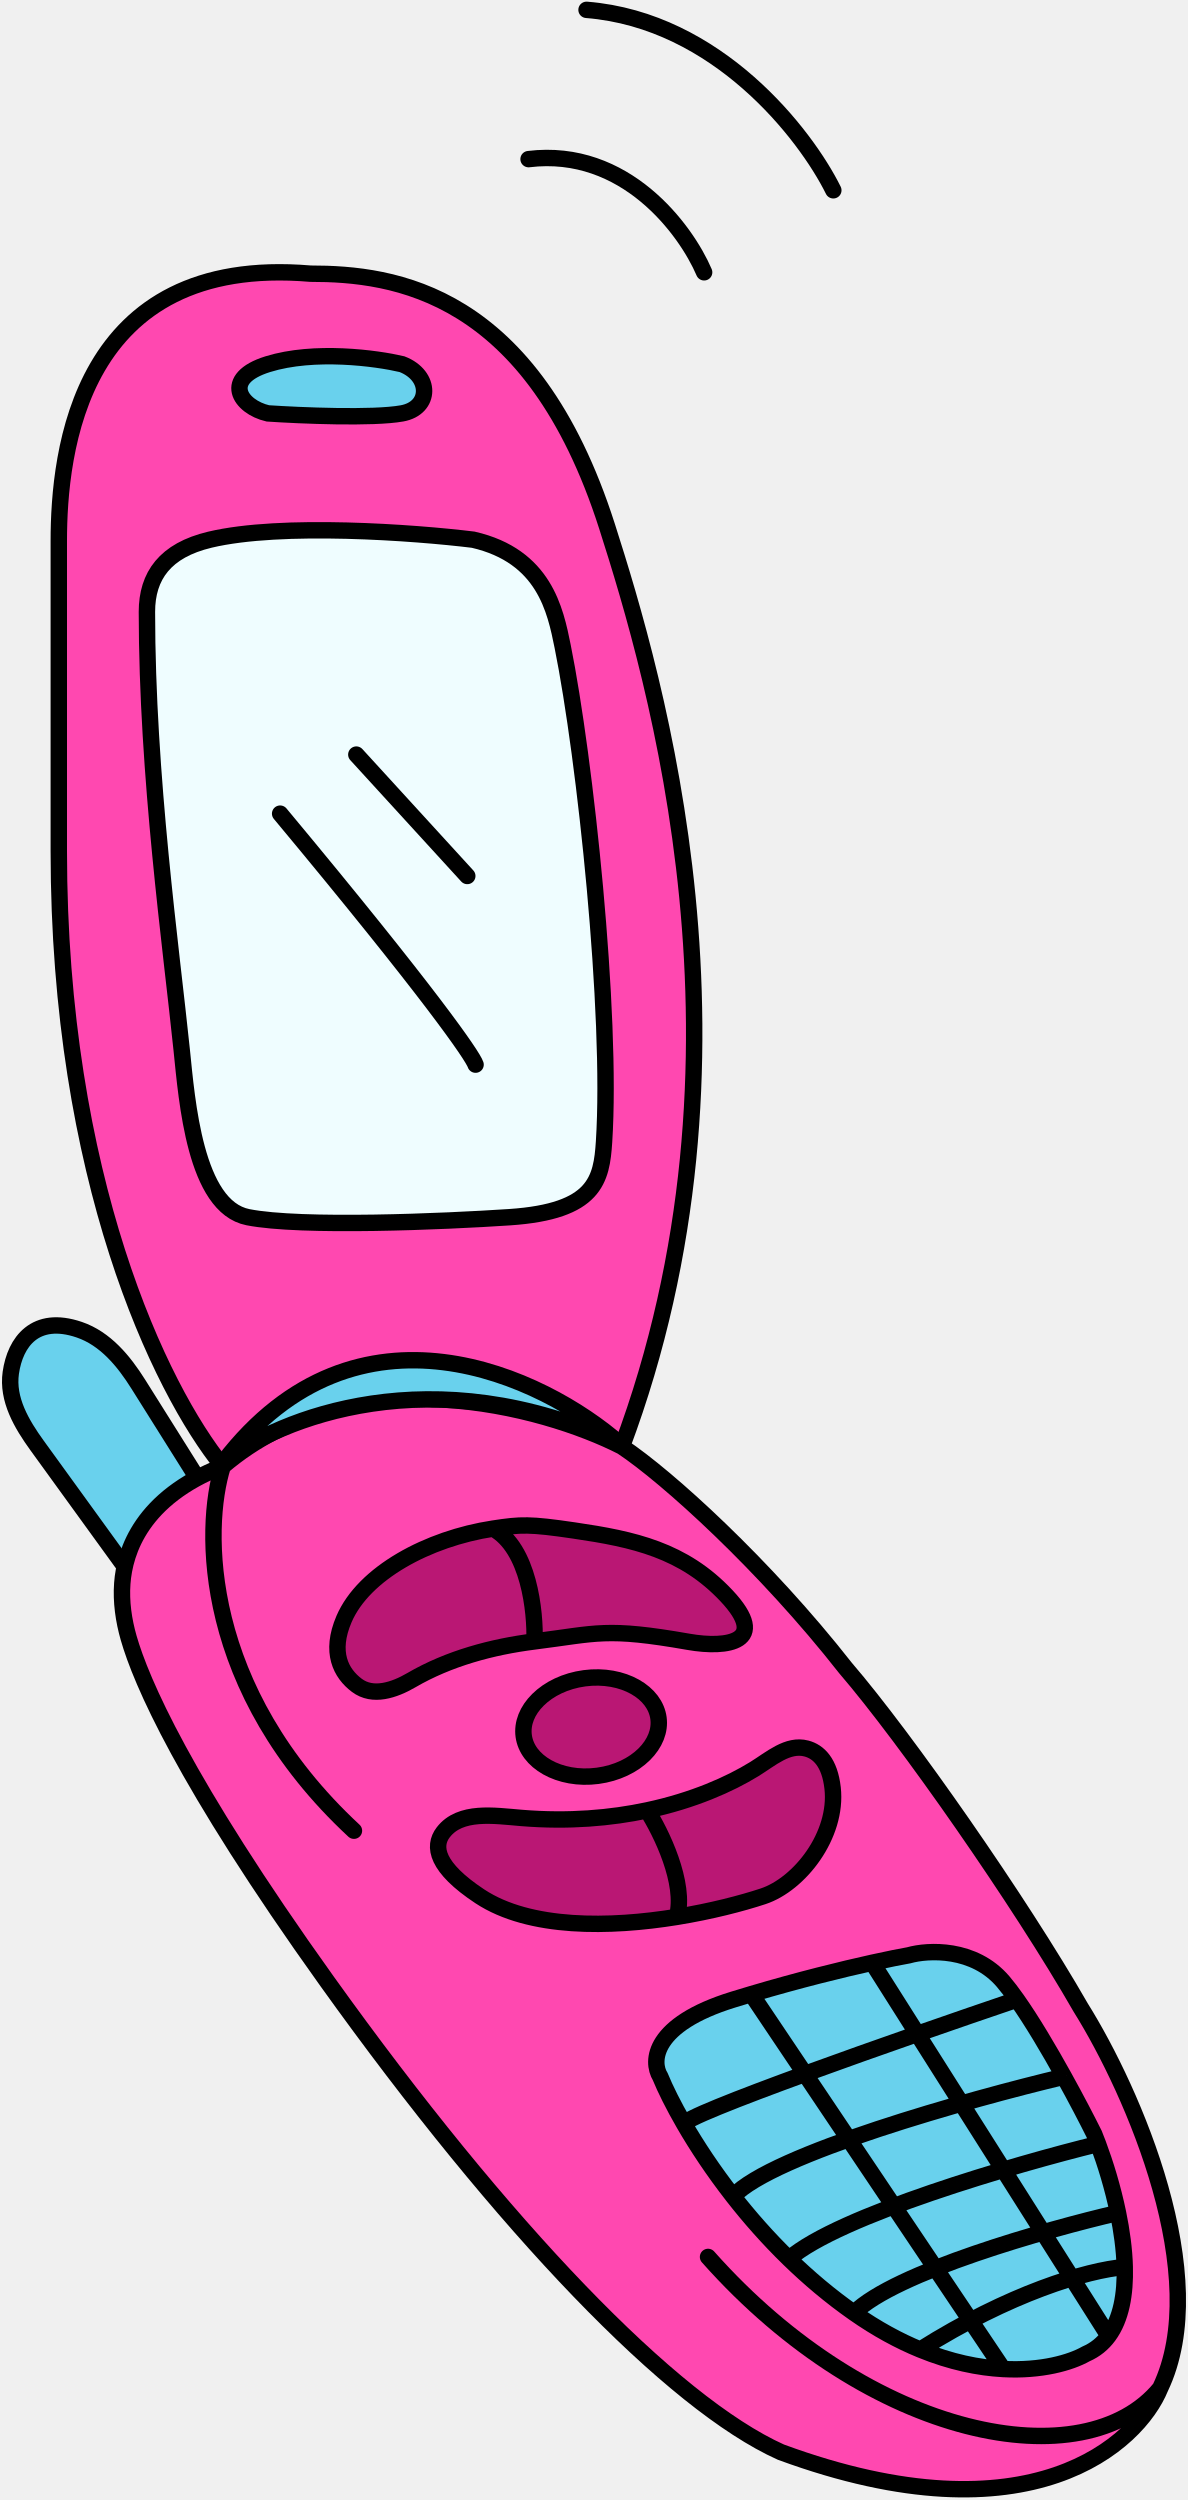
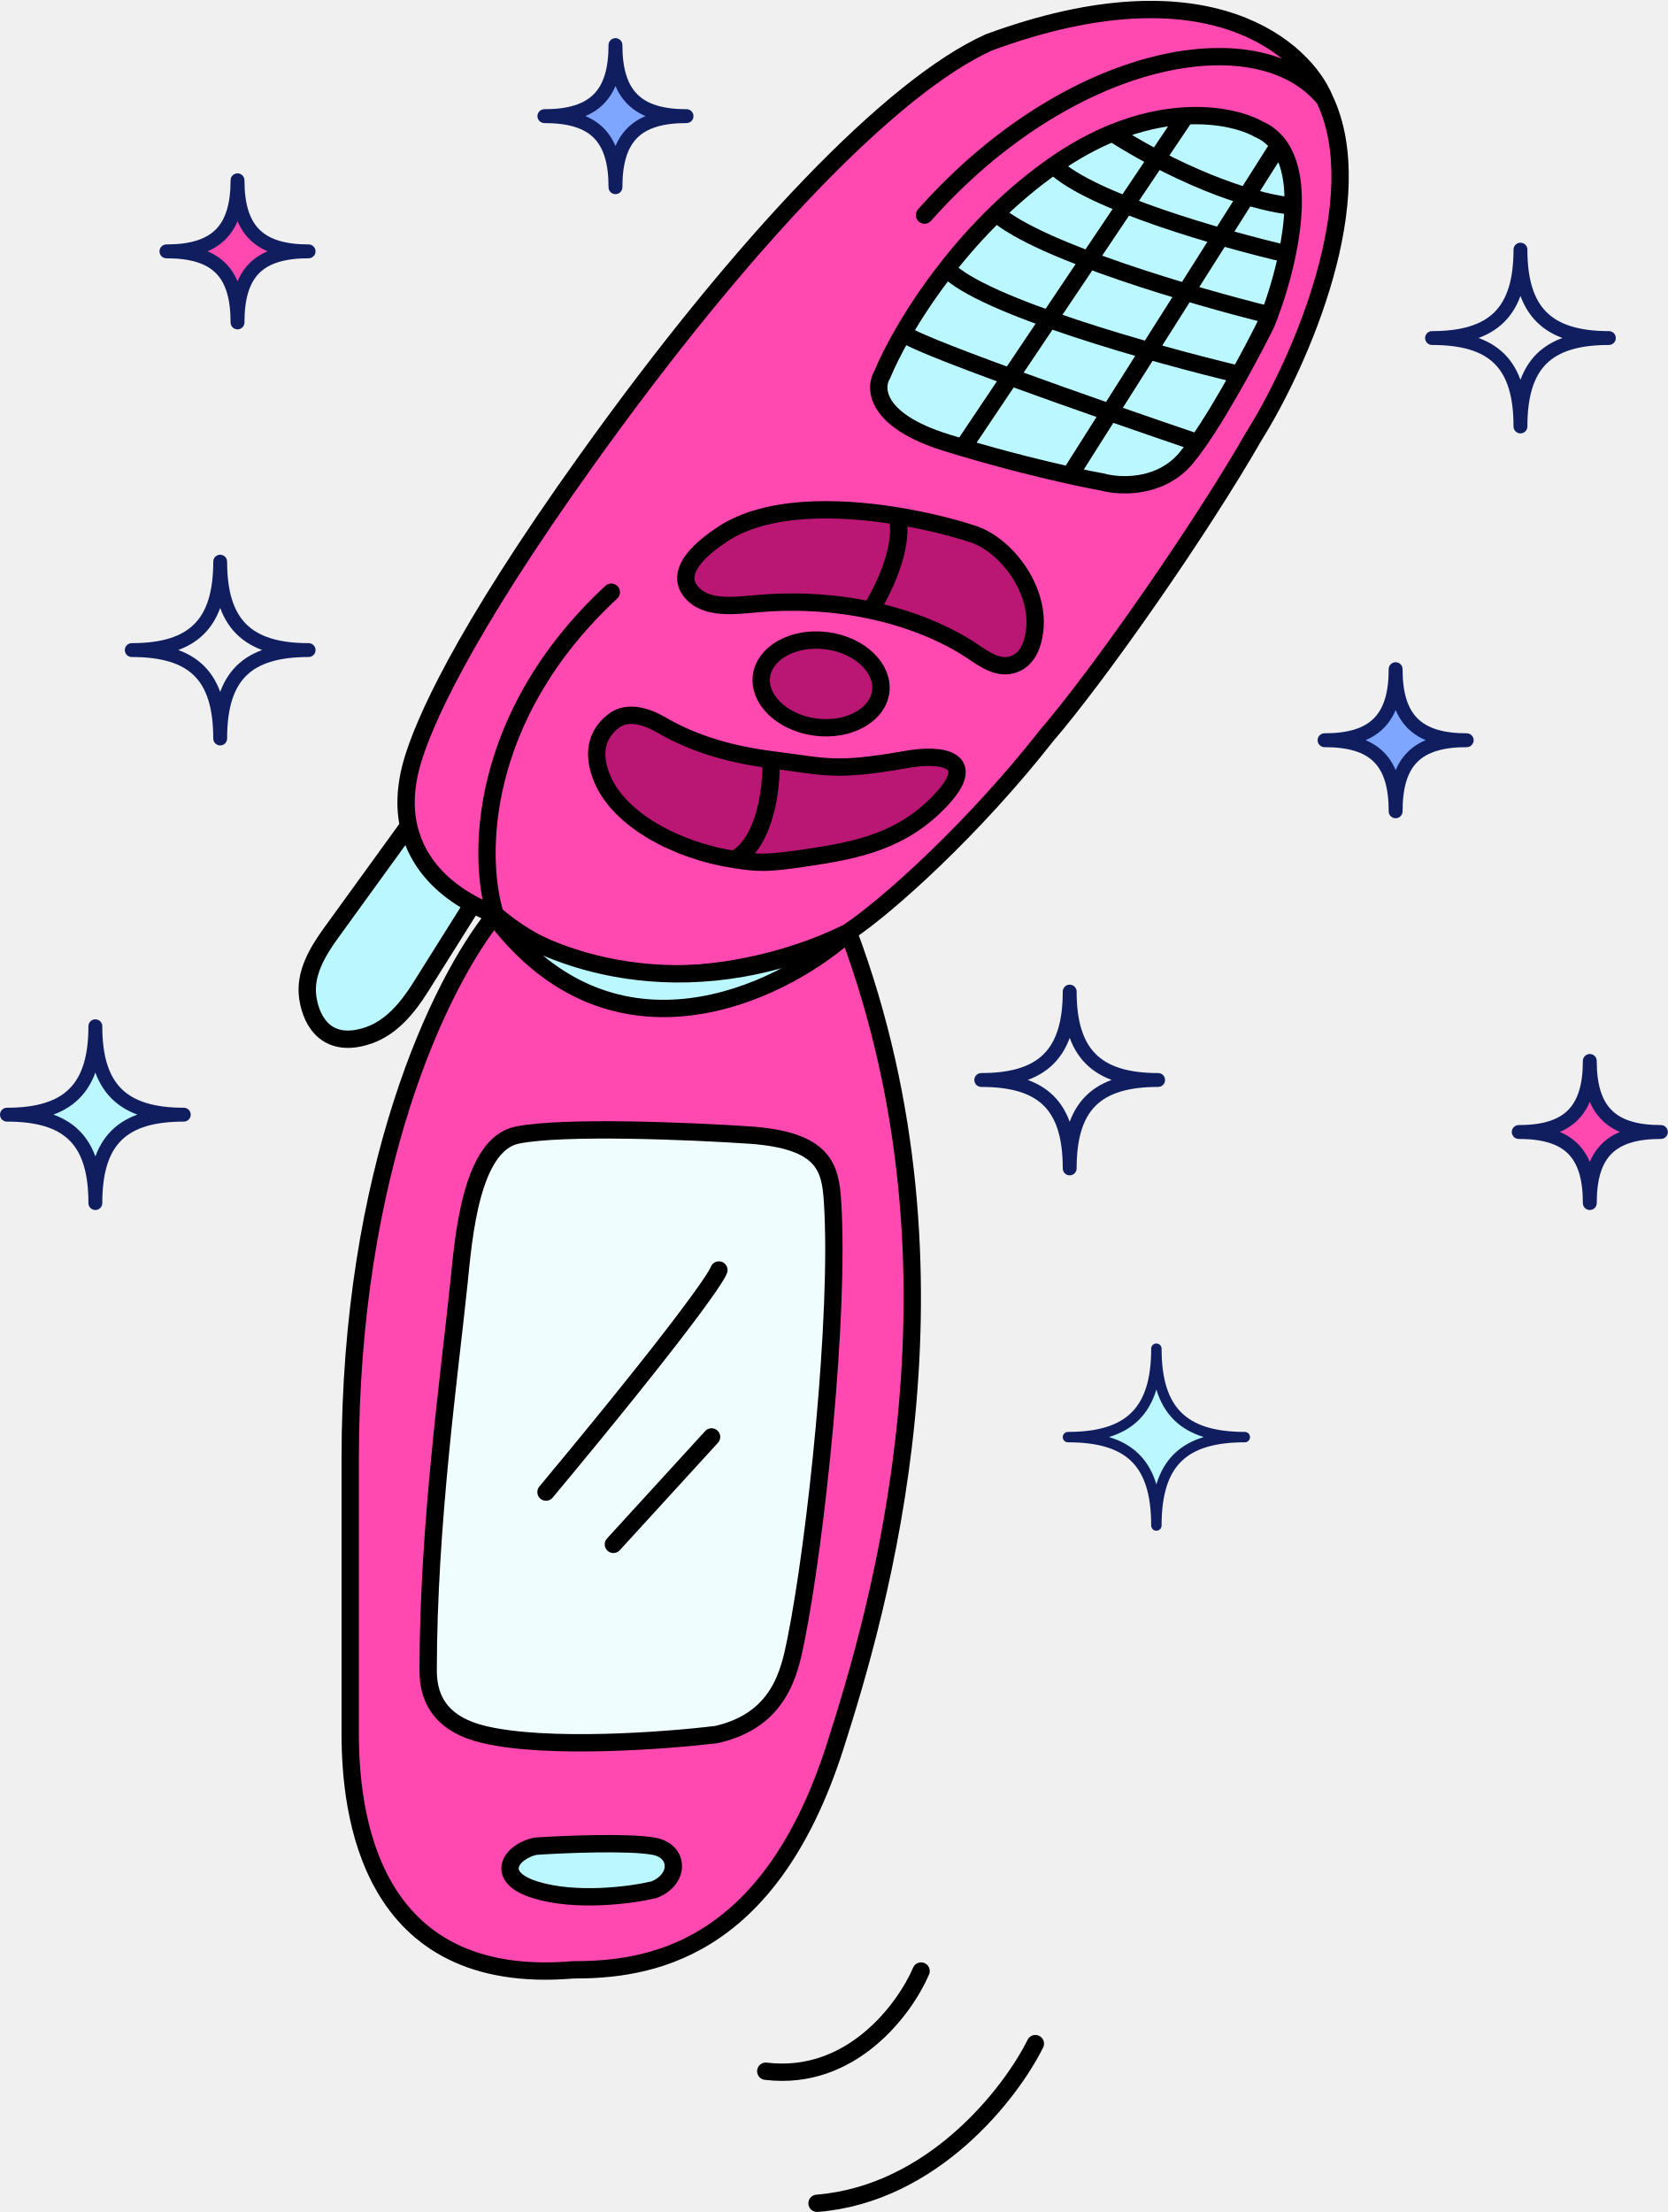
- <svg xmlns="http://www.w3.org/2000/svg" width="362" height="762" viewBox="0 0 362 762" fill="none">
-   <path d="M37.426 476.654C43.484 466.254 57.45 453.321 61.153 452.154L42.157 421.904C37.706 414.816 32.083 407.993 24.16 405.295C10.723 400.721 4.63 409.012 3.291 418.426C2.14 426.513 6.555 434.033 11.347 440.648L37.426 476.654Z" fill="#69D1ED" stroke="black" stroke-width="5" />
-   <path d="M17.92 259.416C17.92 359 48.715 423.249 67.898 446.916C43.216 456.579 37.99 472.789 37.273 482.629C36.868 488.188 37.68 493.891 39.218 499.248C42.944 512.232 55.775 542.552 99.702 603.916C153.54 679.124 204.811 732.5 238.025 747.416C314.358 775.5 346.899 744.416 353.63 727.916C369.889 694 345.552 637.749 329.398 611.916C310.824 579.5 276.055 529.749 257.713 508.416C233.081 477 203.36 450.083 189.561 440.916C234.09 322 199.762 206.5 185.018 160.416C162.077 88.715 119.895 83.416 94.654 83.416C23.978 77.416 17.92 137.916 17.92 164.916V259.416Z" fill="#FF48B0" />
-   <path d="M67.898 446.916C48.715 423.249 17.92 359 17.92 259.416C17.92 236.916 17.92 186.516 17.92 164.916C17.92 137.916 23.978 77.416 94.654 83.416C119.895 83.416 162.077 88.715 185.018 160.416C199.762 206.5 234.09 322 189.561 440.916M67.898 446.916C43.216 456.579 37.99 472.789 37.273 482.629C36.868 488.188 37.68 493.891 39.218 499.248C42.945 512.232 55.775 542.552 99.702 603.916C153.54 679.124 204.811 732.5 238.025 747.416C314.358 775.5 346.899 744.416 353.63 727.916M67.898 446.916C107.88 412.848 165.666 428.721 189.561 440.916M67.898 446.916C61.875 465.972 61.44 514.867 107.884 558M189.561 440.916C203.36 450.083 233.081 477 257.713 508.416C276.055 529.749 310.824 579.5 329.398 611.916C345.552 637.749 369.889 694 353.63 727.916M353.63 727.916C330.73 756 265.487 743.916 215.812 687.916" stroke="black" stroke-width="5" stroke-linecap="round" />
-   <path d="M104.855 493.499C100.505 503.637 103.897 510.028 108.765 513.69C113.631 517.35 120.135 515.178 125.396 512.111C136.766 505.482 149.996 501.934 162.91 500.307C182.169 497.881 184.618 495.999 209.859 500.424C221.86 502.528 234.595 500.424 221.47 486.424C208.344 472.424 193.066 469.146 175.026 466.499C161.396 464.499 158.834 464.609 150.289 465.916C130.429 468.954 110.855 479.516 104.855 493.499Z" fill="#BA1774" />
-   <path d="M135.103 558.49C131.813 562.766 132.922 569.198 146.251 578C161.483 588.057 185.953 587.578 206.325 584.268C216.741 582.575 226.086 580.142 232.576 578C243.682 574.333 255.394 559.4 253.779 545C252.902 537.18 249.504 533.921 245.8 532.949C240.078 531.448 234.944 536.118 229.908 539.221C222.428 543.829 211.326 548.797 197.238 551.798C186.225 554.143 173.387 555.286 159.028 554.115C150.551 553.423 140.29 551.75 135.103 558.49Z" fill="#BA1774" />
-   <path d="M162.91 500.307C182.169 497.881 184.618 495.999 209.859 500.424C221.86 502.528 234.595 500.424 221.47 486.424C208.344 472.424 193.066 469.146 175.026 466.499C161.396 464.499 158.834 464.609 150.289 465.916M162.91 500.307C149.996 501.934 136.766 505.482 125.396 512.111C120.135 515.178 113.631 517.35 108.765 513.69C103.897 510.028 100.505 503.637 104.855 493.499C110.855 479.516 130.429 468.954 150.289 465.916M162.91 500.307C163.247 491.315 161.194 471.849 150.289 465.916M197.238 551.798C211.326 548.797 222.428 543.829 229.908 539.221C234.944 536.118 240.078 531.448 245.8 532.949C249.504 533.921 252.902 537.18 253.779 545C255.394 559.4 243.682 574.333 232.576 578C226.086 580.142 216.741 582.575 206.325 584.268M197.238 551.798C186.225 554.143 173.387 555.286 159.028 554.115C150.551 553.423 140.29 551.75 135.103 558.49C131.813 562.766 132.922 569.198 146.251 578C161.483 588.057 185.953 587.578 206.325 584.268M197.238 551.798C201.445 558.377 209.152 574.082 206.325 584.268" stroke="black" stroke-width="5" />
-   <path d="M184.113 348C186.637 309 178.391 231.167 171.492 197L171.492 197C169.271 186 165.939 169.5 144.232 164.5C126.563 162.333 85.773 159.3 63.964 164.5C50.334 167.75 44.781 175.5 44.781 186.5C44.781 236.5 52.185 289 55.382 320C56.98 335.5 59.421 367.8 75.575 371C91.73 374.2 135.481 372.333 155.338 371C181.589 369.237 183.368 359.5 184.113 348Z" fill="#EFFDFF" stroke="black" stroke-width="5" />
-   <path d="M122.524 126C131.409 124.4 131.611 114.5 122.524 111C114.783 109.166 95.768 106.6 81.633 111C67.498 115.4 73.051 124 81.633 126C91.561 126.666 113.639 127.6 122.524 126Z" fill="#69D1ED" stroke="black" stroke-width="5" />
-   <path d="M188.874 440C165.652 419.667 109.01 392.3 68.22 445.5C84.711 432.5 131.929 413.201 188.874 440Z" fill="#69D1ED" stroke="black" stroke-width="5" />
-   <path d="M305.746 603.979C296.861 593.579 282.86 594.312 276.971 595.979C274.554 596.405 270.739 597.159 265.864 598.237C256.623 600.28 243.572 603.482 229.012 607.8C227.183 608.342 225.331 608.902 223.459 609.479C198.823 617.079 198.386 628.313 201.247 632.979C202.76 636.662 205.208 641.672 208.572 647.479C212.373 654.041 217.345 661.62 223.459 669.448C228.393 675.764 234.071 682.243 240.479 688.479C246.458 694.299 253.073 699.908 260.311 704.979C267.321 709.89 274.092 713.528 280.504 716.161C289.793 719.974 298.329 721.676 305.746 722.078C317.398 722.709 326.285 720.129 330.987 717.479C333.871 716.223 336.137 714.339 337.88 711.979C341.733 706.765 343.037 699.225 342.823 690.979C342.684 685.629 341.906 679.981 340.77 674.479C339.182 666.792 336.896 659.389 334.681 653.479C334.287 652.43 333.896 651.428 333.511 650.479C331.363 646.16 328.052 639.781 324.285 632.979C319.758 624.808 314.574 616.028 309.957 609.479C308.482 607.387 307.065 605.523 305.746 603.979Z" fill="#69D1ED" />
-   <path d="M260.311 704.979C253.073 699.908 246.458 694.299 240.479 688.479M260.311 704.979C272.831 692.579 319.167 679.479 340.77 674.479M260.311 704.979C267.321 709.89 274.092 713.528 280.504 716.161M309.957 609.479C308.482 607.387 307.065 605.523 305.746 603.979C296.861 593.579 282.86 594.312 276.971 595.979C274.554 596.405 270.739 597.159 265.864 598.237M309.957 609.479C275.569 621.146 207.149 645.079 208.572 647.479M309.957 609.479C314.574 616.028 319.758 624.808 324.285 632.979M208.572 647.479C205.208 641.672 202.76 636.662 201.247 632.979C198.386 628.313 198.823 617.079 223.459 609.479C225.331 608.902 227.183 608.342 229.012 607.8M208.572 647.479C212.373 654.041 217.345 661.62 223.459 669.448M324.285 632.979C328.052 639.781 331.363 646.16 333.511 650.479C333.896 651.428 334.287 652.43 334.681 653.479M324.285 632.979C295.638 639.792 235.369 656.622 223.459 669.448M223.459 669.448C228.393 675.764 234.071 682.243 240.479 688.479M334.681 653.479C309.626 659.646 255.71 675.279 240.479 688.479M334.681 653.479C336.896 659.389 339.182 666.792 340.77 674.479M340.77 674.479C341.906 679.981 342.684 685.629 342.823 690.979M342.823 690.979C331.305 691.934 307.605 699.049 280.504 716.161M342.823 690.979C343.037 699.225 341.733 706.765 337.88 711.979M280.504 716.161C289.793 719.974 298.329 721.676 305.746 722.078M229.012 607.8C243.572 603.482 256.623 600.28 265.864 598.237M229.012 607.8L267.379 664.939L305.746 722.078M305.746 722.078C317.398 722.709 326.285 720.129 330.987 717.479C333.871 716.223 336.137 714.339 337.88 711.979M265.864 598.237L337.88 711.979" stroke="black" stroke-width="5" />
-   <path d="M159.63 529.13C160.15 532.971 162.706 536.358 166.778 538.652C170.851 540.946 176.313 542.049 182.181 541.269C188.05 540.49 193.025 538.001 196.344 534.725C199.662 531.449 201.226 527.514 200.706 523.674C200.186 519.833 197.63 516.446 193.558 514.152C189.485 511.858 184.023 510.755 178.155 511.535C172.287 512.314 167.311 514.803 163.992 518.079C160.674 521.355 159.11 525.29 159.63 529.13Z" fill="#BA1774" stroke="black" stroke-width="5" />
-   <path d="M85.384 248C131.02 302.8 144.112 321.833 144.954 324.5" stroke="black" stroke-width="5" stroke-linecap="round" />
-   <path d="M108.606 230L142.429 267" stroke="black" stroke-width="5" stroke-linecap="round" />
-   <path d="M214.62 83C209.067 70 190.59 44.9 161.108 48.5" stroke="black" stroke-width="5" stroke-linecap="round" />
-   <path d="M253.996 58C245.582 41 218.759 6.2 178.777 3" stroke="black" stroke-width="5" stroke-linecap="round" />
+ <svg xmlns="http://www.w3.org/2000/svg" width="481" height="638" viewBox="0 0 481 638" fill="none">
+   <g clip-path="url(#clip0_145_186)">
+     <path d="M117.326 238.912C122.396 247.62 134.087 258.448 137.185 259.425L121.286 284.752C117.56 290.687 112.854 296.4 106.222 298.659C94.975 302.488 89.875 295.547 88.754 287.664C87.791 280.893 91.487 274.597 95.497 269.059L117.326 238.912Z" fill="#BBF7FF" stroke="black" stroke-width="5" />
+     <path d="M100.999 420.799C100.999 337.42 126.774 283.626 142.831 263.811C122.172 255.72 117.798 242.148 117.198 233.909C116.859 229.255 117.539 224.48 118.826 219.995C121.945 209.124 132.684 183.738 169.452 132.359C214.515 69.39 257.43 24.7 285.23 12.211C349.122 -11.303 376.36 14.723 381.994 28.538C395.603 56.935 375.232 104.032 361.711 125.661C346.164 152.802 317.062 194.457 301.71 212.319C281.092 238.622 256.215 261.159 244.665 268.834C281.937 368.399 253.204 465.104 240.863 503.689C221.661 563.722 186.354 568.159 165.226 568.159C106.07 573.182 100.999 522.527 100.999 499.921V420.799Z" fill="#FF48B0" />
+     <path d="M142.831 263.811C126.774 283.626 100.999 337.42 100.999 420.799C100.999 439.638 100.999 481.836 100.999 499.921C100.999 522.527 106.07 573.182 165.226 568.159C186.354 568.159 221.661 563.722 240.863 503.689C253.204 465.104 281.937 368.399 244.665 268.834M142.831 263.811C122.172 255.72 117.798 242.148 117.198 233.909C116.859 229.255 117.539 224.48 118.826 219.995C121.945 209.124 132.684 183.738 169.452 132.359C214.515 69.39 257.43 24.7 285.23 12.211C349.122 -11.303 376.36 14.723 381.994 28.538M142.831 263.811C176.297 292.335 224.665 279.045 244.665 268.834M142.831 263.811C137.79 247.856 137.426 206.917 176.3 170.803M244.665 268.834C256.215 261.159 281.092 238.622 301.71 212.319C317.062 194.457 346.164 152.802 361.711 125.661C375.232 104.032 395.603 56.935 381.994 28.538M381.994 28.538C362.826 5.024 308.217 15.142 266.638 62.029" stroke="black" stroke-width="5" stroke-linecap="round" />
+     <path d="M173.765 224.808C170.124 216.32 172.963 210.969 177.038 207.903C181.111 204.838 186.555 206.657 190.958 209.225C200.475 214.775 211.549 217.746 222.358 219.108C238.478 221.139 240.528 222.715 261.655 219.01C271.7 217.248 282.36 219.01 271.374 230.732C260.387 242.454 247.599 245.198 232.499 247.414C221.091 249.089 218.946 248.997 211.794 247.903C195.171 245.359 178.787 236.516 173.765 224.808Z" fill="#BA1774" />
+     <path d="M199.083 170.393C196.329 166.813 197.258 161.428 208.414 154.058C221.164 145.638 241.645 146.039 258.697 148.81C267.416 150.228 275.237 152.265 280.67 154.058C289.966 157.128 299.769 169.631 298.417 181.688C297.683 188.235 294.839 190.964 291.738 191.778C286.949 193.035 282.652 189.125 278.437 186.527C272.176 182.668 262.883 178.509 251.091 175.996C241.873 174.033 231.128 173.076 219.109 174.056C212.013 174.636 203.425 176.036 199.083 170.393Z" fill="#BA1774" />
+     <path d="M222.358 219.108C238.478 221.139 240.528 222.715 261.655 219.01C271.7 217.248 282.36 219.01 271.374 230.732C260.387 242.454 247.599 245.198 232.499 247.414C221.091 249.089 218.946 248.997 211.794 247.903M222.358 219.108C211.549 217.746 200.475 214.775 190.958 209.225C186.555 206.657 181.111 204.838 177.038 207.903C172.963 210.969 170.124 216.32 173.765 224.808C178.787 236.516 195.171 245.359 211.794 247.903M222.358 219.108C222.64 226.637 220.922 242.935 211.794 247.903M251.091 175.996C262.883 178.509 272.176 182.668 278.436 186.526C282.652 189.124 286.949 193.035 291.738 191.778C294.839 190.964 297.683 188.235 298.417 181.688C299.769 169.631 289.966 157.128 280.67 154.058C275.237 152.264 267.415 150.227 258.697 148.81M251.091 175.996C241.873 174.033 231.127 173.076 219.109 174.056C212.013 174.636 203.425 176.036 199.083 170.393C196.329 166.813 197.258 161.428 208.414 154.058C221.164 145.638 241.645 146.039 258.697 148.81M251.091 175.996C254.612 170.488 261.063 157.338 258.697 148.81" stroke="black" stroke-width="5" />
+     <path d="M240.105 346.63C242.218 379.283 235.316 444.451 229.541 473.058C227.682 482.267 224.893 496.082 206.724 500.269C191.935 502.083 157.793 504.623 139.539 500.269C128.13 497.548 123.482 491.059 123.482 481.849C123.482 439.985 129.679 396.029 132.355 370.073C133.693 357.096 135.736 330.052 149.257 327.372C162.779 324.693 199.4 326.256 216.02 327.372C237.993 328.849 239.482 337.001 240.105 346.63Z" fill="#EFFDFF" stroke="black" stroke-width="5" />
+     <path d="M188.554 532.504C195.991 533.844 196.16 542.133 188.554 545.063C182.075 546.599 166.159 548.747 154.328 545.063C142.496 541.379 147.144 534.179 154.328 532.504C162.638 531.947 181.117 531.165 188.554 532.504Z" fill="#BBF7FF" stroke="black" stroke-width="5" />
+     <path d="M244.09 269.601C224.653 286.626 177.243 309.539 143.101 264.996C156.904 275.881 196.426 292.039 244.09 269.601Z" fill="#BBF7FF" stroke="black" stroke-width="5" />
+     <path d="M341.914 132.306C334.477 141.014 322.758 140.4 317.829 139.004C315.806 138.648 312.613 138.016 308.532 137.114C300.797 135.403 289.873 132.722 277.686 129.107C276.156 128.653 274.605 128.184 273.038 127.701C252.418 121.338 252.052 111.932 254.447 108.025C255.713 104.942 257.762 100.747 260.578 95.885C263.759 90.391 267.921 84.045 273.038 77.491C277.168 72.203 281.921 66.778 287.285 61.557C292.289 56.684 297.826 51.988 303.884 47.742C309.752 43.63 315.419 40.584 320.786 38.38C328.561 35.187 335.706 33.762 341.914 33.425C351.667 32.897 359.106 35.057 363.041 37.276C365.455 38.328 367.352 39.905 368.811 41.881C372.036 46.246 373.127 52.559 372.948 59.464C372.832 63.943 372.181 68.672 371.23 73.279C369.901 79.715 367.987 85.913 366.133 90.861C365.803 91.74 365.476 92.579 365.154 93.373C363.356 96.989 360.585 102.33 357.432 108.025C353.642 114.867 349.303 122.218 345.439 127.701C344.204 129.453 343.018 131.013 341.914 132.306Z" fill="#BBF7FF" />
+     <path d="M303.884 47.742C297.826 51.988 292.289 56.684 287.285 61.557M303.884 47.742C314.364 58.124 353.148 69.092 371.23 73.278M303.884 47.742C309.752 43.63 315.419 40.584 320.786 38.379M287.285 61.557C281.921 66.778 277.168 72.203 273.038 77.491M287.285 61.557C300.033 72.609 345.162 85.698 366.133 90.861M371.23 73.278C369.901 79.715 367.987 85.913 366.133 90.861M371.23 73.278C372.181 68.672 372.832 63.943 372.948 59.464M320.786 38.379C343.47 52.707 363.307 58.664 372.948 59.464M320.786 38.379C328.561 35.187 335.706 33.762 341.914 33.425M345.439 127.701C344.204 129.453 343.018 131.013 341.914 132.306C334.477 141.014 322.758 140.4 317.829 139.004C315.806 138.648 312.613 138.016 308.532 137.114M345.439 127.701C316.655 117.933 259.387 97.894 260.578 95.885M345.439 127.701C349.303 122.218 353.642 114.867 357.432 108.025M308.532 137.114C300.797 135.403 289.873 132.722 277.686 129.107M308.532 137.114L368.811 41.881M260.578 95.885C257.762 100.747 255.713 104.942 254.447 108.025C252.052 111.932 252.418 121.338 273.038 127.701C274.605 128.184 276.156 128.653 277.686 129.107M260.578 95.885C263.759 90.391 267.921 84.045 273.038 77.491M357.432 108.025C360.585 102.33 363.356 96.989 365.154 93.373C365.476 92.579 365.803 91.74 366.133 90.861M357.432 108.025C333.454 102.321 283.007 88.23 273.038 77.491M277.686 129.107L309.8 81.266L341.914 33.425M372.948 59.464C373.127 52.559 372.036 46.246 368.811 41.881M368.811 41.881C367.352 39.905 365.455 38.328 363.041 37.276C359.106 35.057 351.667 32.897 341.914 33.425" stroke="black" stroke-width="5" />
+     <path d="M219.612 194.975C220.048 191.759 222.187 188.923 225.595 187.002C229.004 185.082 233.576 184.158 238.488 184.811C243.4 185.464 247.564 187.548 250.342 190.29C253.12 193.033 254.429 196.328 253.994 199.543C253.558 202.759 251.419 205.595 248.011 207.516C244.601 209.436 240.03 210.36 235.118 209.707C230.206 209.054 226.041 206.97 223.263 204.228C220.486 201.485 219.177 198.19 219.612 194.975Z" fill="#BA1774" stroke="black" stroke-width="5" />
+     <path d="M157.467 430.357C195.665 384.475 206.624 368.539 207.328 366.306" stroke="black" stroke-width="5" stroke-linecap="round" />
+     <path d="M176.904 445.428L205.215 414.449" stroke="black" stroke-width="5" stroke-linecap="round" />
+     <path d="M265.64 568.507C260.992 579.392 245.527 600.407 220.85 597.393" stroke="black" stroke-width="5" stroke-linecap="round" />
+     <path d="M298.598 589.438C291.556 603.672 269.104 632.809 235.639 635.488" stroke="black" stroke-width="5" stroke-linecap="round" />
+     <path d="M198 33.5C183.722 33.5 177.5 39.507 177.5 54C177.5 39.507 171.32 33.5 157 33.5C171.32 33.5 177.5 27.32 177.5 13C177.5 27.32 183.722 33.5 198 33.5Z" fill="#7FA6FF" stroke="#101E60" stroke-width="4" stroke-linejoin="round" />
+     <path d="M359 414.5C341.24 414.5 333.5 421.972 333.5 440C333.5 421.972 325.813 414.5 308 414.5C325.813 414.5 333.5 406.813 333.5 389C333.5 406.813 341.24 414.5 359 414.5Z" fill="#BBF7FF" stroke="#101E60" stroke-width="3" stroke-linejoin="round" />
+     <path d="M334 311.5C316.24 311.5 308.5 318.972 308.5 337C308.5 318.972 300.813 311.5 283 311.5C300.813 311.5 308.5 303.813 308.5 286C308.5 303.813 316.24 311.5 334 311.5Z" stroke="#101E60" stroke-width="4" stroke-linejoin="round" />
+   </g>
+   <path d="M89 187.501C71.241 187.501 63.5 194.972 63.5 213.001C63.5 194.972 55.813 187.501 38 187.501C55.813 187.501 63.5 179.814 63.5 162.001C63.5 179.814 71.241 187.501 89 187.501Z" stroke="#101E60" stroke-width="4" stroke-linejoin="round" />
+   <path d="M89 72.5C74.723 72.5 68.5 78.507 68.5 93C68.5 78.507 62.32 72.5 48 72.5C62.32 72.5 68.5 66.32 68.5 52C68.5 66.32 74.723 72.5 89 72.5Z" fill="#FF48B0" stroke="#101E60" stroke-width="4" stroke-linejoin="round" />
+   <path d="M423 213.501C408.723 213.501 402.5 219.507 402.5 234.001C402.5 219.507 396.32 213.501 382 213.501C396.32 213.501 402.5 207.321 402.5 193.001C402.5 207.321 408.723 213.501 423 213.501Z" fill="#7FA6FF" stroke="#101E60" stroke-width="4" stroke-linejoin="round" />
+   <path d="M53 321.5C35.241 321.5 27.5 328.972 27.5 347C27.5 328.972 19.813 321.5 2 321.5C19.813 321.5 27.5 313.813 27.5 296C27.5 313.813 35.241 321.5 53 321.5Z" fill="#BBF7FF" stroke="#101E60" stroke-width="4" stroke-linejoin="round" />
+   <path d="M479 326.5C464.723 326.5 458.5 332.507 458.5 347C458.5 332.507 452.32 326.5 438 326.5C452.32 326.5 458.5 320.32 458.5 306C458.5 320.32 464.723 326.5 479 326.5Z" fill="#FF48B0" stroke="#101E60" stroke-width="4" stroke-linejoin="round" />
+   <path d="M464 97.5C446.241 97.5 438.5 104.972 438.5 123C438.5 104.972 430.813 97.5 413 97.5C430.813 97.5 438.5 89.813 438.5 72C438.5 89.813 446.241 97.5 464 97.5Z" stroke="#101E60" stroke-width="4" stroke-linejoin="round" />
+   <defs>
+     <clipPath id="clip0_145_186">
+       <rect width="303" height="638" fill="white" transform="matrix(1 0 0 -1 85.9995 638)" />
+     </clipPath>
+   </defs>
</svg>
